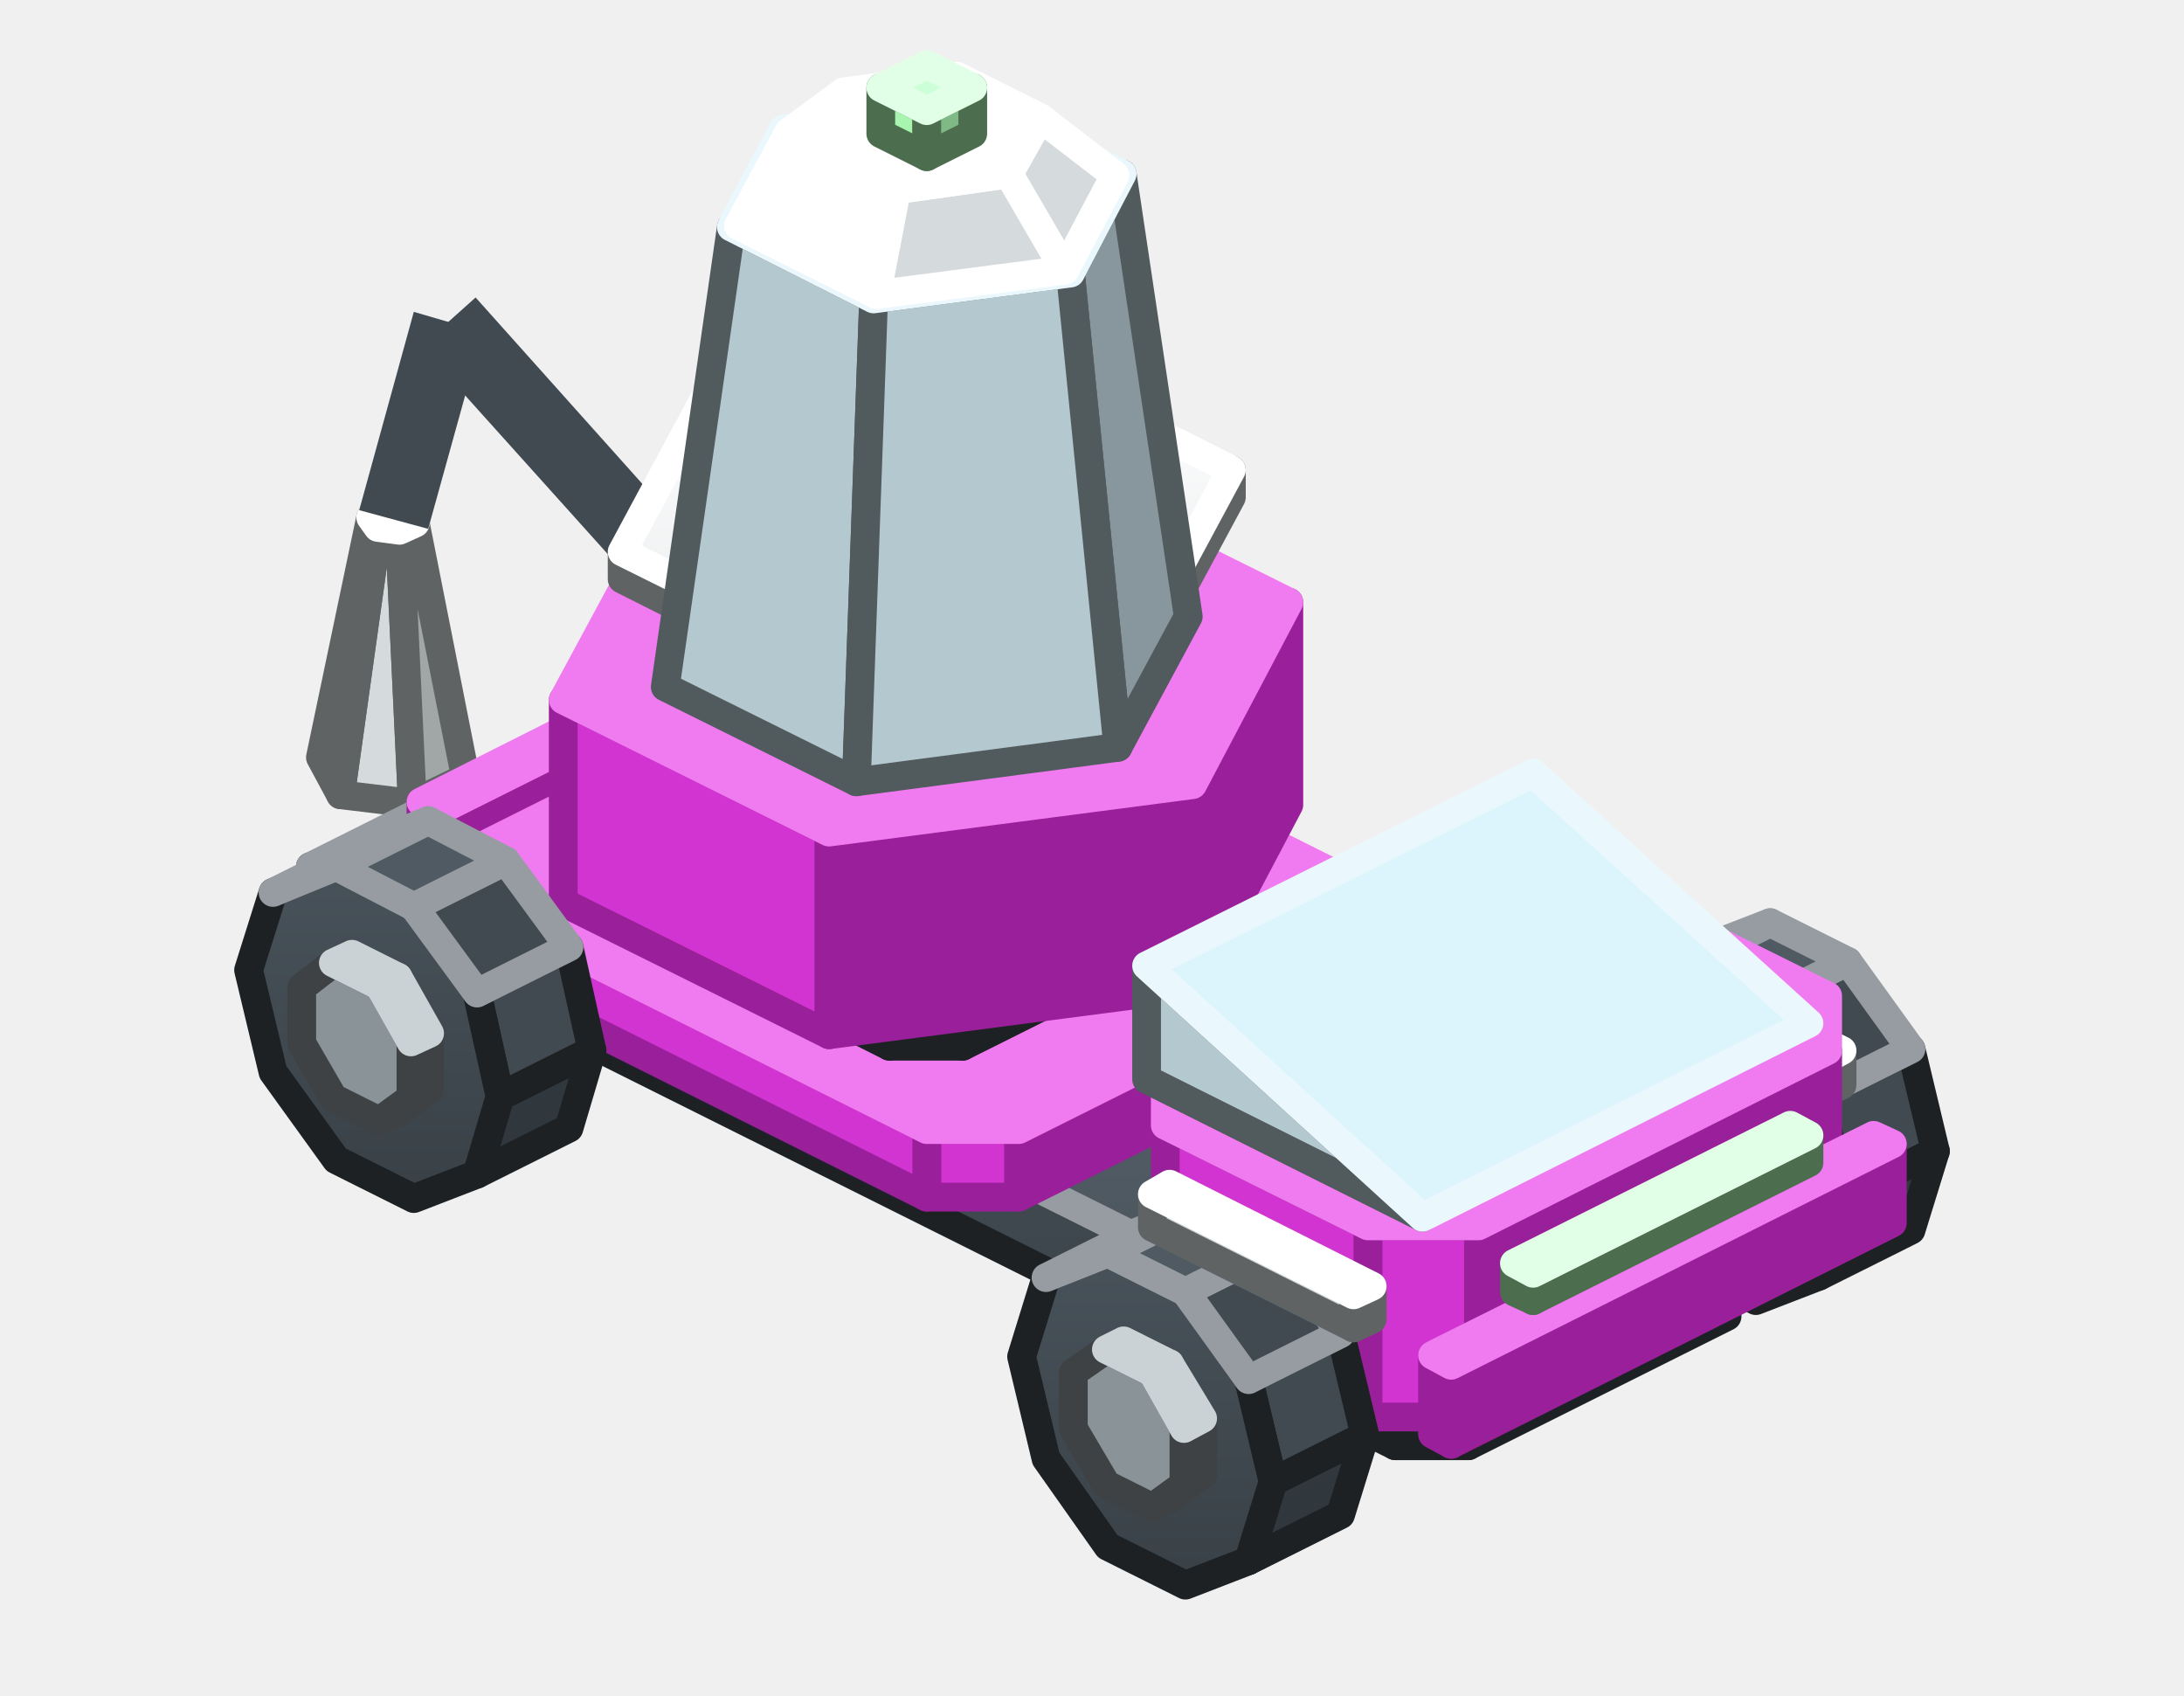
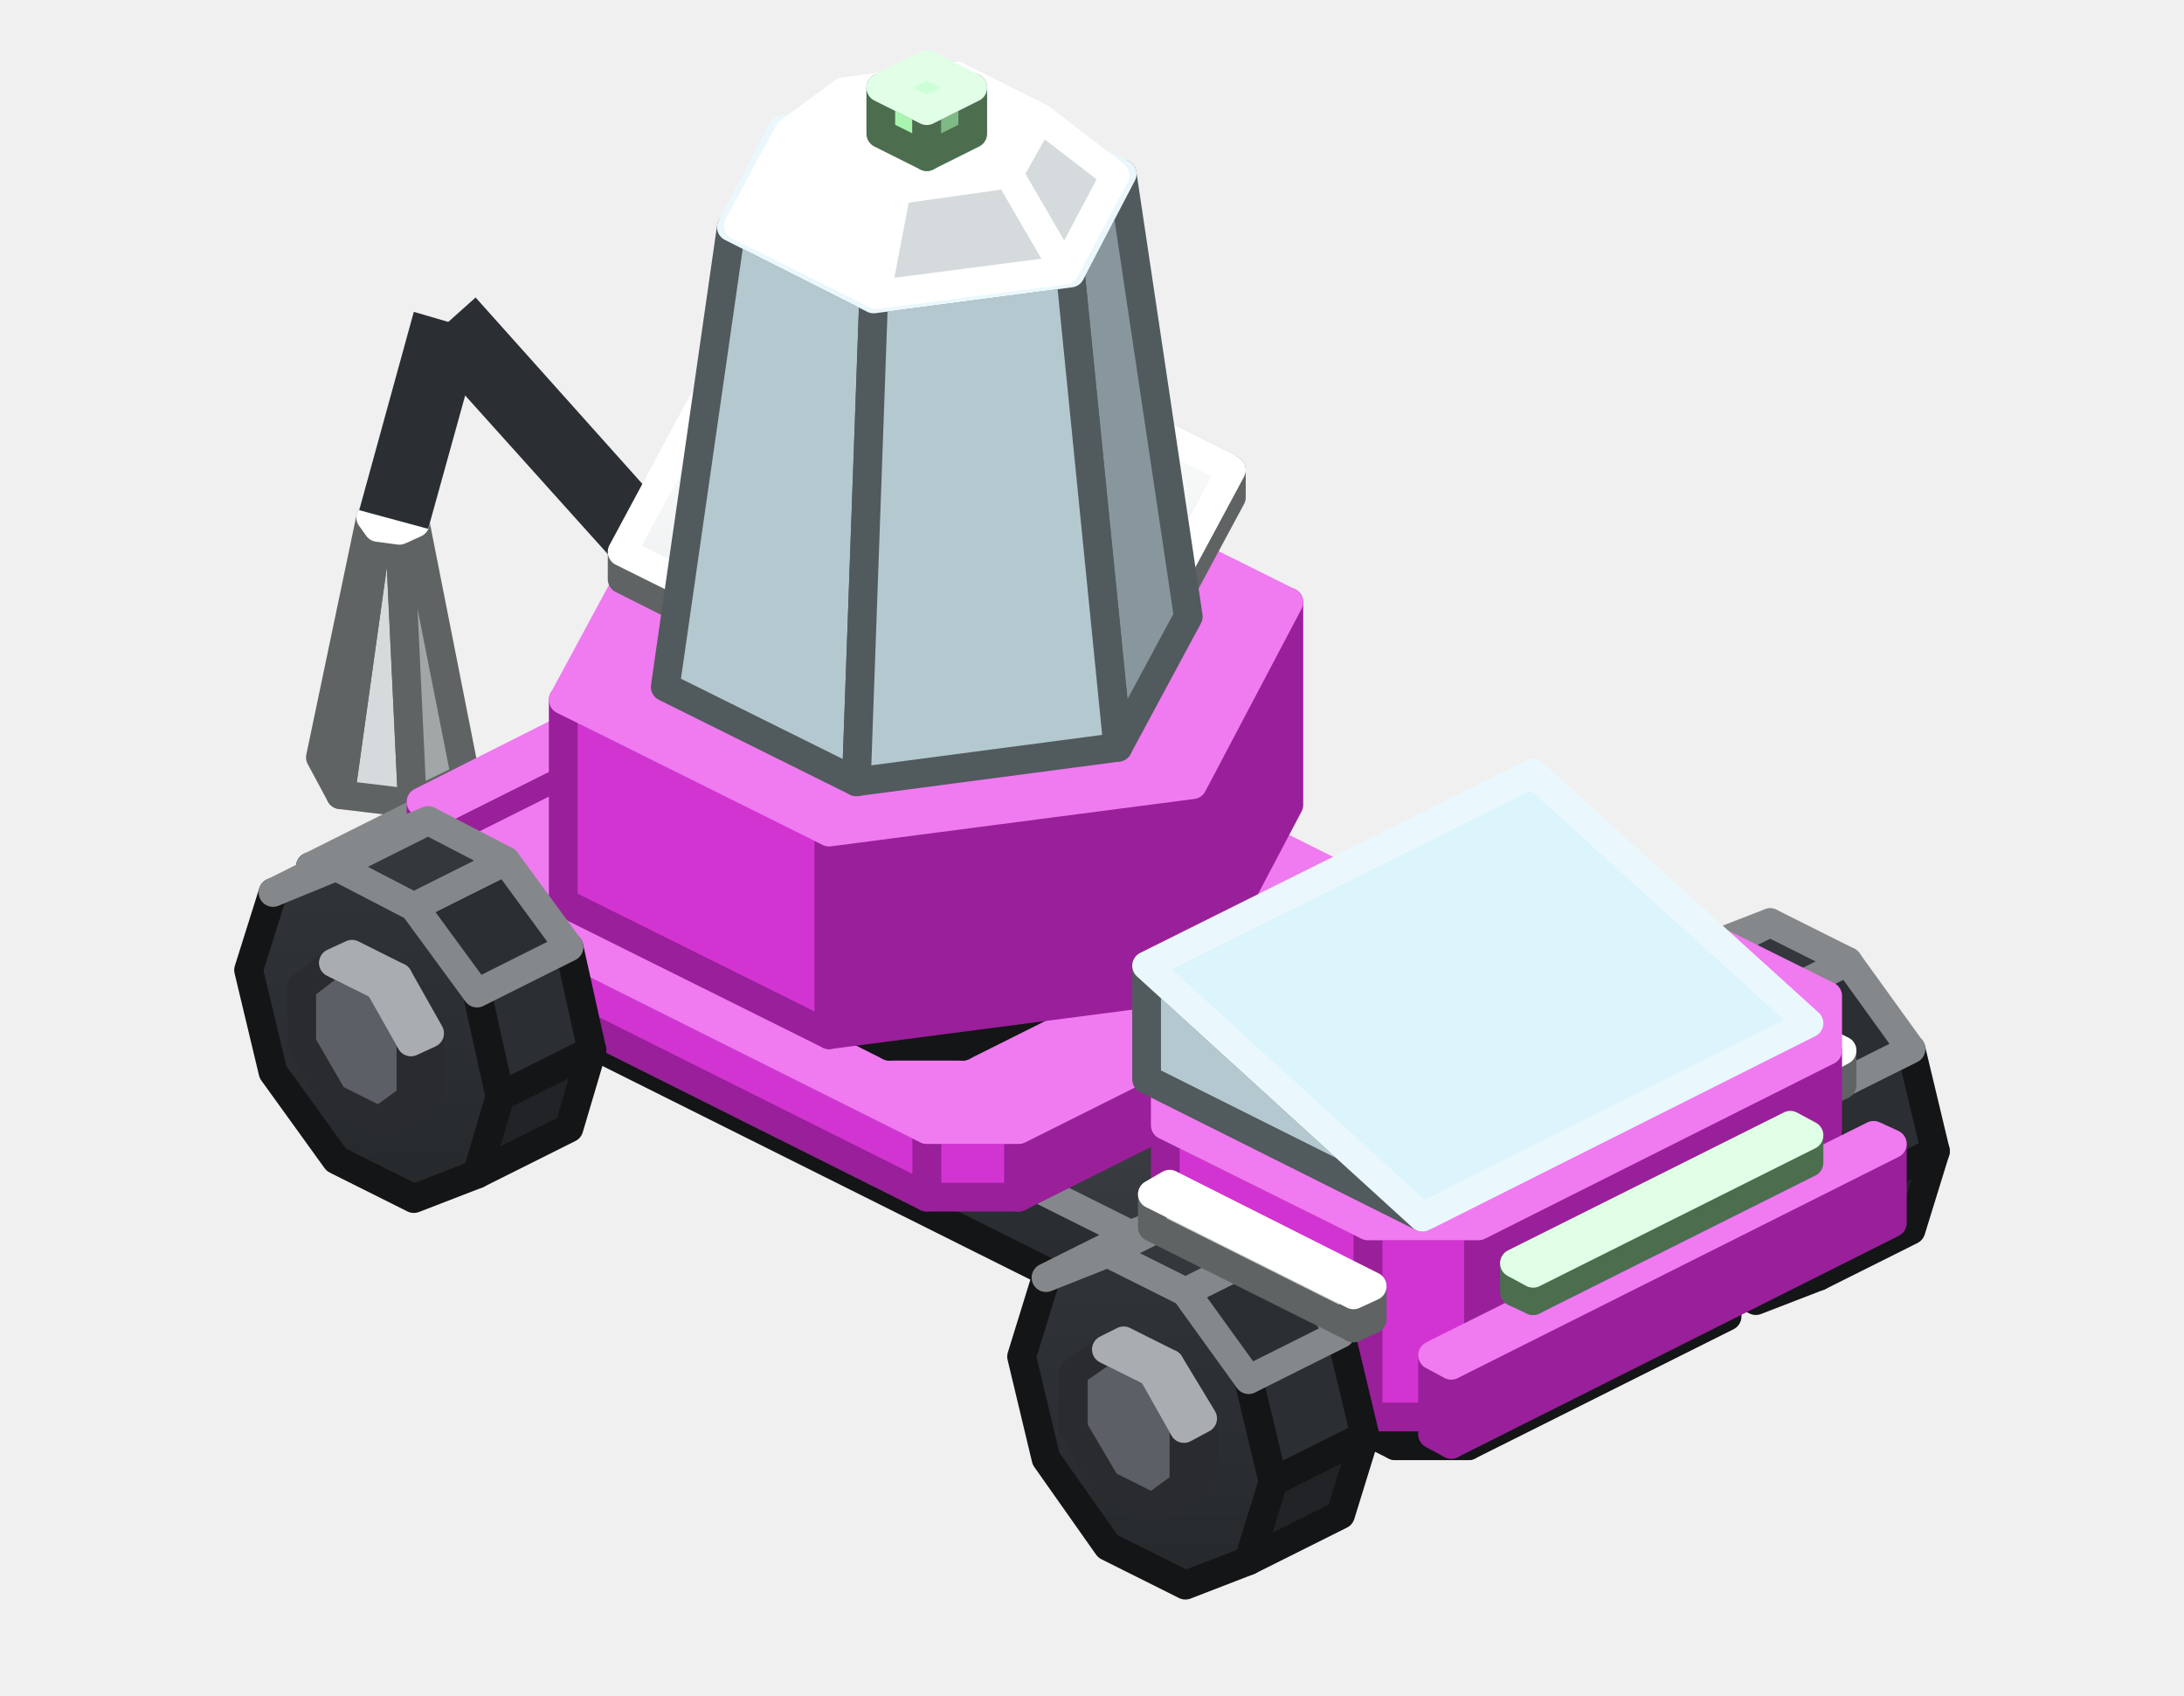
<svg xmlns="http://www.w3.org/2000/svg" width="152" height="118" viewBox="0 0 152 118">
  <defs>
    <linearGradient id="s0" x1="0" y1="0" x2="0" y2="1">
-       <stop offset="0" stop-color="#48525A" />
-       <stop offset="1" stop-color="#394147" />
+       <stop offset="0" stop-color="#303338" />
+       <stop offset="1" stop-color="#26292C" />
    </linearGradient>
    <linearGradient id="s1" x1="0" y1="0" x2="0" y2="1">
-       <stop offset="0" stop-color="#616B73" />
-       <stop offset="1" stop-color="#48525A" />
+       <stop offset="0" stop-color="#484C50" />
+       <stop offset="1" stop-color="#303338" />
    </linearGradient>
    <linearGradient id="s2" x1="0" y1="0" x2="0" y2="1">
      <stop offset="0" stop-color="#FFFFFF" />
      <stop offset="1" stop-color="#EAEDEE" />
    </linearGradient>
  </defs>
  <g stroke-width="2" stroke-linejoin="round">
-     <polygon points="77.3,48.2 77.3,52.1 76,52.7 76,48.8" fill="#686F73" stroke="#3E4244" />
-     <polygon points="77.3,52.1 75,53.7 73.8,54.3 76,52.7" fill="#686F73" stroke="#3E4244" />
-     <polygon points="73.8,44.9 76,48.8 76,52.7 73.8,54.3 70.6,52.8 68.3,48.9 68.3,45 70.6,43.4" fill="#8A9398" stroke="#3E4244" />
-     <polygon points="75,44.3 77.3,48.2 76,48.8 73.8,44.9" fill="#8A9398" stroke="#CBD2D5" />
-     <polygon points="71.8,42.7 75,44.3 73.8,44.9 70.6,43.4" fill="#A8B3B9" stroke="#CBD2D5" />
-     <polygon points="79.2,46.1 80.9,53.2 74.5,56.4 72.8,49.3" fill="#414A51" stroke="#1D2124" />
-     <polygon points="80.9,53.2 79.2,58.7 72.8,61.9 74.5,56.4" fill="#31383D" stroke="#1D2124" />
-     <polygon points="68.5,43.2 72.8,49.3 74.5,56.4 72.8,61.9 68.5,63.6 63.1,60.9 58.7,54.8 57,47.7 58.7,42.2 63.1,40.5" fill="url(#s0)" stroke="#1D2124" />
-     <polygon points="74.9,40 79.2,46.1 72.8,49.3 68.5,43.2" fill="#414A51" stroke="#969CA1" />
-     <polygon points="65.1,39 69.5,37.3 63.1,40.5 58.7,42.2" fill="#4F5A63" stroke="#969CA1" />
-     <polygon points="69.5,37.3 74.9,40 68.5,43.2 63.1,40.5" fill="#4F5A63" stroke="#969CA1" />
+     <polygon points="77.3,48.2 77.3,52.1 76,52.7 76,48.8" fill="#46494D" stroke="#292B2E" />
+     <polygon points="77.3,52.1 75,53.7 73.8,54.3 76,52.7" fill="#46494D" stroke="#292B2E" />
+     <polygon points="73.8,44.9 76,48.8 76,52.7 73.8,54.3 70.6,52.8 68.3,48.9 68.3,45 70.6,43.4" fill="#5C6066" stroke="#292B2E" />
+     <polygon points="75,44.3 77.3,48.2 76,48.8 73.8,44.9" fill="#5C6066" stroke="#A9ACB1" />
+     <polygon points="71.8,42.7 75,44.3 73.8,44.9 70.6,43.4" fill="#70757C" stroke="#A9ACB1" />
+     <polygon points="79.2,46.1 80.9,53.2 74.5,56.4 72.8,49.3" fill="#2B2E32" stroke="#131517" />
+     <polygon points="80.9,53.2 79.2,58.7 72.8,61.9 74.5,56.4" fill="#212326" stroke="#131517" />
+     <polygon points="68.5,43.2 72.8,49.3 74.5,56.4 72.8,61.9 68.5,63.6 63.1,60.9 58.7,54.8 57,47.7 58.7,42.2 63.1,40.5" fill="url(#s0)" stroke="#131517" />
+     <polygon points="74.9,40 79.2,46.1 72.8,49.3 68.5,43.2" fill="#2B2E32" stroke="#85888B" />
+     <polygon points="65.1,39 69.5,37.3 63.1,40.5 58.7,42.2" fill="#34383D" stroke="#85888B" />
+     <polygon points="69.5,37.3 74.9,40 68.5,43.2 63.1,40.5" fill="#34383D" stroke="#85888B" />
    <polygon points="28.7,55.9 23.7,55.3 26.3,36.7 27.8,36.9" fill="#D5DBDC" stroke="#606363" />
    <polygon points="23.7,55.3 22.3,52.7 25.8,36 26.3,36.7" fill="#D5DBDC" stroke="#606363" />
    <polygon points="32.4,54.1 28.7,55.9 27.8,36.9 28.9,36.4" fill="#A1A6A6" stroke="#606363" />
    <polygon points="27.8,36.9 26.3,36.7 25.8,36 27,35.4 28.5,35.6 28.9,36.4" fill="#FFFFFF" stroke="#FFFFFF" />
-     <polygon points="24.2,66.2 21.6,65 21.6,60.3 24.2,61.5" fill="#414A51" stroke="#1D2124" />
-     <polygon points="56.2,50.2 24.2,66.2 24.2,61.5 56.2,45.5" fill="#31383D" stroke="#1D2124" />
-     <polygon points="24.2,61.5 21.6,60.3 53.6,44.3 56.2,45.5" fill="url(#s1)" stroke="#969CA1" />
-     <polygon points="33.6,23.1 29.8,36.8 25,35.5 28.8,21.7" fill="#414A51" />
-     <polygon points="131,75.1 131,79 129.8,79.6 129.8,75.7" fill="#686F73" stroke="#3E4244" />
-     <polygon points="131,79 128.8,80.6 127.5,81.2 129.8,79.6" fill="#686F73" stroke="#3E4244" />
-     <polygon points="127.5,71.8 129.8,75.7 129.8,79.6 127.5,81.2 124.3,79.6 122.1,75.8 122.1,71.9 124.3,70.2" fill="#8A9398" stroke="#3E4244" />
-     <polygon points="128.8,71.2 131,75.1 129.8,75.7 127.5,71.8" fill="#8A9398" stroke="#CBD2D5" />
-     <polygon points="125.6,69.6 128.8,71.2 127.5,71.8 124.3,70.2" fill="#A8B3B9" stroke="#CBD2D5" />
-     <polygon points="133,73 134.7,80.1 128.3,83.3 126.6,76.2" fill="#414A51" stroke="#1D2124" />
-     <polygon points="134.7,80.1 133,85.6 126.6,88.8 128.3,83.3" fill="#31383D" stroke="#1D2124" />
-     <polygon points="122.2,70.1 126.6,76.2 128.3,83.3 126.6,88.8 122.2,90.5 116.8,87.8 112.4,81.7 110.8,74.6 112.4,69.1 116.8,67.4" fill="url(#s0)" stroke="#1D2124" />
-     <polygon points="128.6,66.9 133,73 126.6,76.2 122.2,70.1" fill="#414A51" stroke="#969CA1" />
-     <polygon points="118.8,65.9 123.2,64.2 116.8,67.4 112.4,69.1" fill="#4F5A63" stroke="#969CA1" />
-     <polygon points="123.2,64.2 128.6,66.9 122.2,70.1 116.8,67.4" fill="#4F5A63" stroke="#969CA1" />
-     <polygon points="102.2,100.6 97.1,100.6 97.1,95.1 102.2,95.1" fill="#414A51" stroke="#1D2124" />
-     <polygon points="97.1,100.6 31.8,68 31.8,62.5 97.1,95.1" fill="url(#s0)" stroke="#1D2124" />
-     <polygon points="120.2,91.6 102.2,100.6 102.2,95.1 120.2,86.1" fill="#31383D" stroke="#1D2124" />
-     <polygon points="102.2,95.1 97.1,95.1 31.8,62.5 31.8,59.9 49.8,50.9 54.9,50.9 120.2,83.6 120.2,86.1" fill="url(#s1)" stroke="#969CA1" />
+     <polygon points="24.2,66.2 21.6,65 21.6,60.3 24.2,61.5" fill="#2B2E32" stroke="#131517" />
+     <polygon points="56.2,50.2 24.2,66.2 24.2,61.5 56.2,45.5" fill="#212326" stroke="#131517" />
+     <polygon points="24.2,61.5 21.6,60.3 53.6,44.3 56.2,45.5" fill="url(#s1)" stroke="#85888B" />
+     <polygon points="33.6,23.1 29.8,36.8 25,35.5 28.8,21.7" fill="#2B2E32" />
+     <polygon points="131,75.1 131,79 129.8,79.6 129.8,75.7" fill="#46494D" stroke="#292B2E" />
+     <polygon points="131,79 128.8,80.6 127.5,81.2 129.8,79.6" fill="#46494D" stroke="#292B2E" />
+     <polygon points="127.5,71.8 129.8,75.7 129.8,79.6 127.5,81.2 124.3,79.6 122.1,75.8 122.1,71.9 124.3,70.2" fill="#5C6066" stroke="#292B2E" />
+     <polygon points="128.8,71.2 131,75.1 129.8,75.7 127.5,71.8" fill="#5C6066" stroke="#A9ACB1" />
+     <polygon points="125.6,69.6 128.8,71.2 127.5,71.8 124.3,70.2" fill="#70757C" stroke="#A9ACB1" />
+     <polygon points="133,73 134.7,80.1 128.3,83.3 126.6,76.2" fill="#2B2E32" stroke="#131517" />
+     <polygon points="134.7,80.1 133,85.6 126.6,88.8 128.3,83.3" fill="#212326" stroke="#131517" />
+     <polygon points="122.2,70.1 126.6,76.2 128.3,83.3 126.6,88.8 122.2,90.5 116.8,87.8 112.4,81.7 110.8,74.6 112.4,69.1 116.8,67.4" fill="url(#s0)" stroke="#131517" />
+     <polygon points="128.6,66.9 133,73 126.6,76.2 122.2,70.1" fill="#2B2E32" stroke="#85888B" />
+     <polygon points="118.8,65.9 123.2,64.2 116.8,67.4 112.4,69.1" fill="#34383D" stroke="#85888B" />
+     <polygon points="123.2,64.2 128.6,66.9 122.2,70.1 116.8,67.4" fill="#34383D" stroke="#85888B" />
+     <polygon points="102.2,100.6 97.1,100.6 97.1,95.1 102.2,95.1" fill="#2B2E32" stroke="#131517" />
+     <polygon points="97.1,100.6 31.8,68 31.8,62.5 97.1,95.1" fill="url(#s0)" stroke="#131517" />
+     <polygon points="120.2,91.6 102.2,100.6 102.2,95.1 120.2,86.1" fill="#212326" stroke="#131517" />
+     <polygon points="102.2,95.1 97.1,95.1 31.8,62.5 31.8,59.9 49.8,50.9 54.9,50.9 120.2,83.6 120.2,86.1" fill="url(#s1)" stroke="#85888B" />
    <polygon points="30.6,64.2 29.3,63.6 29.3,55.8 30.6,56.4" fill="#D234D2" stroke="#9A1F9A" />
    <polygon points="60,49.5 30.6,64.2 30.6,56.4 60,41.7" fill="#9A1F9A" stroke="#9A1F9A" />
    <polygon points="30.6,56.4 29.3,55.8 58.7,41 60,41.7" fill="#F07AF0" stroke="#F07AF0" />
-     <polygon points="49.8,46.9 29.3,24.1 33.1,20.7 53.5,43.5" fill="#414A51" />
+     <polygon points="49.8,46.9 29.3,24.1 33.1,20.7 53.5,43.5" fill="#2B2E32" />
    <polygon points="70.9,83.3 64.5,83.3 64.5,78.6 70.9,78.6" fill="#D234D2" stroke="#9A1F9A" />
    <polygon points="64.5,83.3 32.5,67.3 32.5,62.6 64.5,78.6" fill="#D234D2" stroke="#9A1F9A" />
    <polygon points="96.5,70.5 70.9,83.3 70.9,78.6 96.5,65.8" fill="#9A1F9A" stroke="#9A1F9A" />
    <polygon points="70.9,78.6 64.5,78.6 32.5,62.6 32.5,59.4 58.1,46.6 64.5,46.6 96.5,62.6 96.5,65.8" fill="#F07AF0" stroke="#F07AF0" />
-     <polygon points="67,72.8 61.9,72.8 61.9,69.7 67,69.7" fill="#414A51" stroke="#1D2124" />
-     <polygon points="61.9,72.8 44,63.8 44,60.7 61.9,69.7" fill="url(#s0)" stroke="#1D2124" />
-     <polygon points="85,63.8 67,72.8 67,69.7 85,60.7" fill="#31383D" stroke="#1D2124" />
-     <polygon points="67,69.7 61.9,69.7 44,60.7 44,58.1 61.9,49.2 67,49.2 85,58.1 85,60.7" fill="url(#s1)" stroke="#969CA1" />
+     <polygon points="67,72.8 61.9,72.8 61.9,69.7 67,69.7" fill="#2B2E32" stroke="#131517" />
+     <polygon points="61.9,72.8 44,63.8 44,60.7 61.9,69.7" fill="url(#s0)" stroke="#131517" />
+     <polygon points="85,63.8 67,72.8 67,69.7 85,60.7" fill="#212326" stroke="#131517" />
+     <polygon points="67,69.7 61.9,69.7 44,60.7 44,58.1 61.9,49.2 67,49.2 85,58.1 85,60.7" fill="url(#s1)" stroke="#85888B" />
    <polygon points="57.7,72 39.2,62.8 39.2,48.7 57.7,57.9" fill="#D234D2" stroke="#9A1F9A" />
    <polygon points="89.7,56 83,68.7 83,54.6 89.7,41.9" fill="#9A1F9A" stroke="#9A1F9A" />
    <polygon points="83,68.7 57.7,72 57.7,57.9 83,54.6" fill="#9A1F9A" stroke="#9A1F9A" />
    <polygon points="57.7,57.9 39.2,48.7 46,36.1 71.2,32.7 89.7,41.9 83,54.6" fill="#F07AF0" stroke="#F07AF0" />
-     <polygon points="39.6,65.9 41.2,73.1 34.8,76.3 33.2,69.1" fill="#414A51" stroke="#1D2124" />
-     <polygon points="41.2,73.1 39.6,78.5 33.2,81.7 34.8,76.3" fill="#31383D" stroke="#1D2124" />
-     <polygon points="28.8,63.1 33.2,69.1 34.8,76.3 33.2,81.7 28.8,83.4 23.4,80.7 19,74.6 17.3,67.5 19,62.1 23.4,60.3" fill="url(#s0)" stroke="#1D2124" />
-     <polygon points="35.2,59.9 39.6,65.9 33.2,69.1 28.8,63.1" fill="#414A51" stroke="#969CA1" />
-     <polygon points="25.4,58.9 29.8,57.1 23.4,60.3 19,62.1" fill="#4F5A63" stroke="#969CA1" />
-     <polygon points="29.8,57.1 35.2,59.9 28.8,63.1 23.4,60.3" fill="#4F5A63" stroke="#969CA1" />
-     <polygon points="29.9,71.9 29.9,75.8 28.6,76.4 28.6,72.5" fill="#686F73" stroke="#3E4244" />
-     <polygon points="29.9,75.8 27.7,77.4 26.4,78 28.6,76.4" fill="#686F73" stroke="#3E4244" />
-     <polygon points="26.4,68.6 28.6,72.5 28.6,76.4 26.4,78 23.2,76.4 21,72.6 21,68.7 23.2,67" fill="#8A9398" stroke="#3E4244" />
-     <polygon points="27.7,68 29.9,71.9 28.6,72.5 26.4,68.6" fill="#8A9398" stroke="#CBD2D5" />
-     <polygon points="24.5,66.4 27.7,68 26.4,68.6 23.2,67" fill="#A8B3B9" stroke="#CBD2D5" />
+     <polygon points="39.6,65.9 41.2,73.1 34.8,76.3 33.2,69.1" fill="#2B2E32" stroke="#131517" />
+     <polygon points="41.2,73.1 39.6,78.5 33.2,81.7 34.8,76.3" fill="#212326" stroke="#131517" />
+     <polygon points="28.8,63.1 33.2,69.1 34.8,76.3 33.2,81.7 28.8,83.4 23.4,80.7 19,74.6 17.3,67.5 19,62.1 23.4,60.3" fill="url(#s0)" stroke="#131517" />
+     <polygon points="35.2,59.9 39.6,65.9 33.2,69.1 28.8,63.1" fill="#2B2E32" stroke="#85888B" />
+     <polygon points="25.4,58.9 29.8,57.1 23.4,60.3 19,62.1" fill="#34383D" stroke="#85888B" />
+     <polygon points="29.8,57.1 35.2,59.9 28.8,63.1 23.4,60.3" fill="#34383D" stroke="#85888B" />
+     <polygon points="29.9,71.9 29.9,75.8 28.6,76.4 28.6,72.5" fill="#46494D" stroke="#292B2E" />
+     <polygon points="29.9,75.8 27.7,77.4 26.4,78 28.6,76.4" fill="#46494D" stroke="#292B2E" />
+     <polygon points="26.4,68.6 28.6,72.5 28.6,76.4 26.4,78 23.2,76.4 21,72.6 21,68.7 23.2,67" fill="#5C6066" stroke="#292B2E" />
+     <polygon points="27.7,68 29.9,71.9 28.6,72.5 26.4,68.6" fill="#5C6066" stroke="#A9ACB1" />
+     <polygon points="24.5,66.4 27.7,68 26.4,68.6 23.2,67" fill="#70757C" stroke="#A9ACB1" />
    <polygon points="58.8,48.1 43.3,40.3 43.3,38.4 58.8,46.1" fill="#D5DBDC" stroke="#606363" />
    <polygon points="85.7,34.6 80,45.2 80,43.3 85.7,32.7" fill="#A1A6A6" stroke="#606363" />
    <polygon points="80,45.2 58.8,48.1 58.8,46.1 80,43.3" fill="#A1A6A6" stroke="#606363" />
    <polygon points="58.8,46.1 43.3,38.4 49,27.8 70.2,24.9 85.7,32.7 80,43.3" fill="url(#s2)" stroke="#FFFFFF" />
    <polygon points="59.6,54.4 46.3,47.8 50.9,15.8 60.8,20.8" fill="#B4C8CF" stroke="#515A5D" />
    <polygon points="82.7,42.9 77.8,52 74.5,19 78.1,12.1" fill="#88979D" stroke="#515A5D" />
    <polygon points="77.8,52 59.6,54.4 60.8,20.8 74.5,19" fill="#B4C8CF" stroke="#515A5D" />
    <polygon points="60.8,20.8 50.9,15.8 54.5,9 68.1,7.2 78.1,12.1 74.5,19" fill="#DCF4FC" stroke="#EAF8FD" />
    <polygon points="126.9,76.1 112.8,69.1 112.8,66.7 126.9,73.8" fill="#D5DBDC" stroke="#606363" />
    <polygon points="128.2,75.5 126.9,76.1 126.9,73.8 128.2,73.1" fill="#A1A6A6" stroke="#606363" />
    <polygon points="126.9,73.8 112.8,66.7 114.1,66.1 128.2,73.1" fill="#FFFFFF" stroke="#FFFFFF" />
    <polygon points="61,20.5 51.4,15.7 56.6,10.3 62.4,13.2" fill="#FFFFFF" stroke="#FFFFFF" />
    <polygon points="51.4,15.7 54.9,9.2 58.7,6.4 56.6,10.3" fill="#FFFFFF" stroke="#FFFFFF" />
    <polygon points="77.6,12.2 74.1,18.8 70.2,12.1 72.4,8.2" fill="#D5DBDC" stroke="#FFFFFF" />
    <polygon points="74.1,18.8 61,20.5 62.4,13.2 70.2,12.1" fill="#D5DBDC" stroke="#FFFFFF" />
    <polygon points="62.4,13.2 56.6,10.3 58.7,6.4 66.6,5.3 72.4,8.2 70.2,12.1" fill="#FFFFFF" stroke="#FFFFFF" />
    <polygon points="64.5,10.9 61.3,9.3 61.3,6.1 64.5,7.7" fill="#A8F5B0" stroke="#4C6E4F" />
    <polygon points="67.7,9.3 64.5,10.9 64.5,7.7 67.7,6.1" fill="#7FB985" stroke="#4C6E4F" />
    <polygon points="64.5,7.7 61.3,6.1 64.5,4.5 67.7,6.1" fill="#CDFFD7" stroke="#E1FFE7" />
    <polygon points="102.9,98.6 95.2,98.6 95.2,85.3 102.9,85.3" fill="#D234D2" stroke="#9A1F9A" />
    <polygon points="95.2,98.6 81.1,91.6 81.1,78.3 95.2,85.3" fill="#D234D2" stroke="#9A1F9A" />
    <polygon points="127.2,86.5 102.9,98.6 102.9,85.3 127.2,73.1" fill="#9A1F9A" stroke="#9A1F9A" />
    <polygon points="102.9,85.3 95.2,85.3 81.1,78.3 81.1,74.4 105.4,62.3 113.1,62.3 127.2,69.3 127.2,73.1" fill="#F07AF0" stroke="#F07AF0" />
    <polygon points="99,84.7 79.8,75.1 79.8,67.2" fill="#B4C8CF" stroke="#515A5D" />
    <polygon points="99,84.7 79.8,67.2 106.7,53.8 125.9,71.2" fill="#DCF4FC" stroke="#EAF8FD" />
    <polygon points="101,100.5 99.7,99.8 99.7,94.3 101,95" fill="#D234D2" stroke="#9A1F9A" />
    <polygon points="131.7,85.1 101,100.5 101,95 131.7,79.6" fill="#9A1F9A" stroke="#9A1F9A" />
    <polygon points="101,95 99.7,94.3 130.4,79 131.7,79.6" fill="#F07AF0" stroke="#F07AF0" />
    <polygon points="106.7,90.5 105.4,89.9 105.4,87.9 106.7,88.6" fill="#A8F5B0" stroke="#4C6E4F" />
    <polygon points="125.9,80.9 106.7,90.5 106.7,88.6 125.9,79" fill="#7FB985" stroke="#4C6E4F" />
    <polygon points="106.7,88.6 105.4,87.9 124.6,78.3 125.9,79" fill="#CDFFD7" stroke="#E1FFE7" />
-     <polygon points="93.3,92.8 95,99.9 88.6,103.1 86.9,96" fill="#414A51" stroke="#1D2124" />
-     <polygon points="95,99.9 93.3,105.4 86.9,108.6 88.6,103.1" fill="#31383D" stroke="#1D2124" />
-     <polygon points="82.5,89.9 86.9,96 88.6,103.1 86.9,108.6 82.5,110.3 77.1,107.6 72.8,101.5 71.1,94.4 72.8,88.9 77.1,87.2" fill="url(#s0)" stroke="#1D2124" />
-     <polygon points="88.9,86.7 93.3,92.8 86.9,96 82.5,89.9" fill="#414A51" stroke="#969CA1" />
-     <polygon points="79.2,85.7 83.5,84 77.1,87.2 72.8,88.9" fill="#4F5A63" stroke="#969CA1" />
-     <polygon points="83.5,84 88.9,86.7 82.5,89.9 77.1,87.2" fill="#4F5A63" stroke="#969CA1" />
+     <polygon points="93.3,92.8 95,99.9 88.6,103.1 86.9,96" fill="#2B2E32" stroke="#131517" />
+     <polygon points="95,99.9 93.3,105.4 86.9,108.6 88.6,103.1" fill="#212326" stroke="#131517" />
+     <polygon points="82.5,89.9 86.9,96 88.6,103.1 86.9,108.6 82.5,110.3 77.1,107.6 72.8,101.5 71.1,94.4 72.8,88.9 77.1,87.2" fill="url(#s0)" stroke="#131517" />
+     <polygon points="88.9,86.7 93.3,92.8 86.9,96 82.5,89.9" fill="#2B2E32" stroke="#85888B" />
+     <polygon points="79.2,85.7 83.5,84 77.1,87.2 72.8,88.9" fill="#34383D" stroke="#85888B" />
+     <polygon points="83.5,84 88.9,86.7 82.5,89.9 77.1,87.2" fill="#34383D" stroke="#85888B" />
    <polygon points="94.2,92.4 80.2,85.4 80.2,83.1 94.2,90.1" fill="#D5DBDC" stroke="#606363" />
    <polygon points="95.5,91.8 94.2,92.4 94.2,90.1 95.5,89.5" fill="#A1A6A6" stroke="#606363" />
    <polygon points="94.2,90.1 80.2,83.1 81.4,82.4 95.5,89.5" fill="#FFFFFF" stroke="#FFFFFF" />
-     <polygon points="83.7,98.7 83.7,102.6 82.4,103.3 82.4,99.4" fill="#686F73" stroke="#3E4244" />
-     <polygon points="83.7,102.6 81.4,104.3 80.2,104.9 82.4,103.3" fill="#686F73" stroke="#3E4244" />
-     <polygon points="80.2,95.5 82.4,99.4 82.4,103.3 80.2,104.9 77,103.3 74.7,99.4 74.7,95.5 77,93.9" fill="#8A9398" stroke="#3E4244" />
-     <polygon points="81.4,94.9 83.7,98.7 82.4,99.4 80.2,95.5" fill="#8A9398" stroke="#CBD2D5" />
-     <polygon points="78.2,93.3 81.4,94.9 80.2,95.5 77,93.9" fill="#A8B3B9" stroke="#CBD2D5" />
+     <polygon points="83.7,98.7 83.7,102.6 82.4,103.3 82.4,99.4" fill="#46494D" stroke="#292B2E" />
+     <polygon points="83.7,102.6 81.4,104.3 80.2,104.9 82.4,103.3" fill="#46494D" stroke="#292B2E" />
+     <polygon points="80.2,95.5 82.4,99.4 82.4,103.3 80.2,104.9 77,103.3 74.7,99.4 74.7,95.5 77,93.9" fill="#5C6066" stroke="#292B2E" />
+     <polygon points="81.4,94.9 83.7,98.7 82.4,99.4 80.2,95.5" fill="#5C6066" stroke="#A9ACB1" />
+     <polygon points="78.2,93.3 81.4,94.9 80.2,95.5 77,93.9" fill="#70757C" stroke="#A9ACB1" />
  </g>
</svg>
